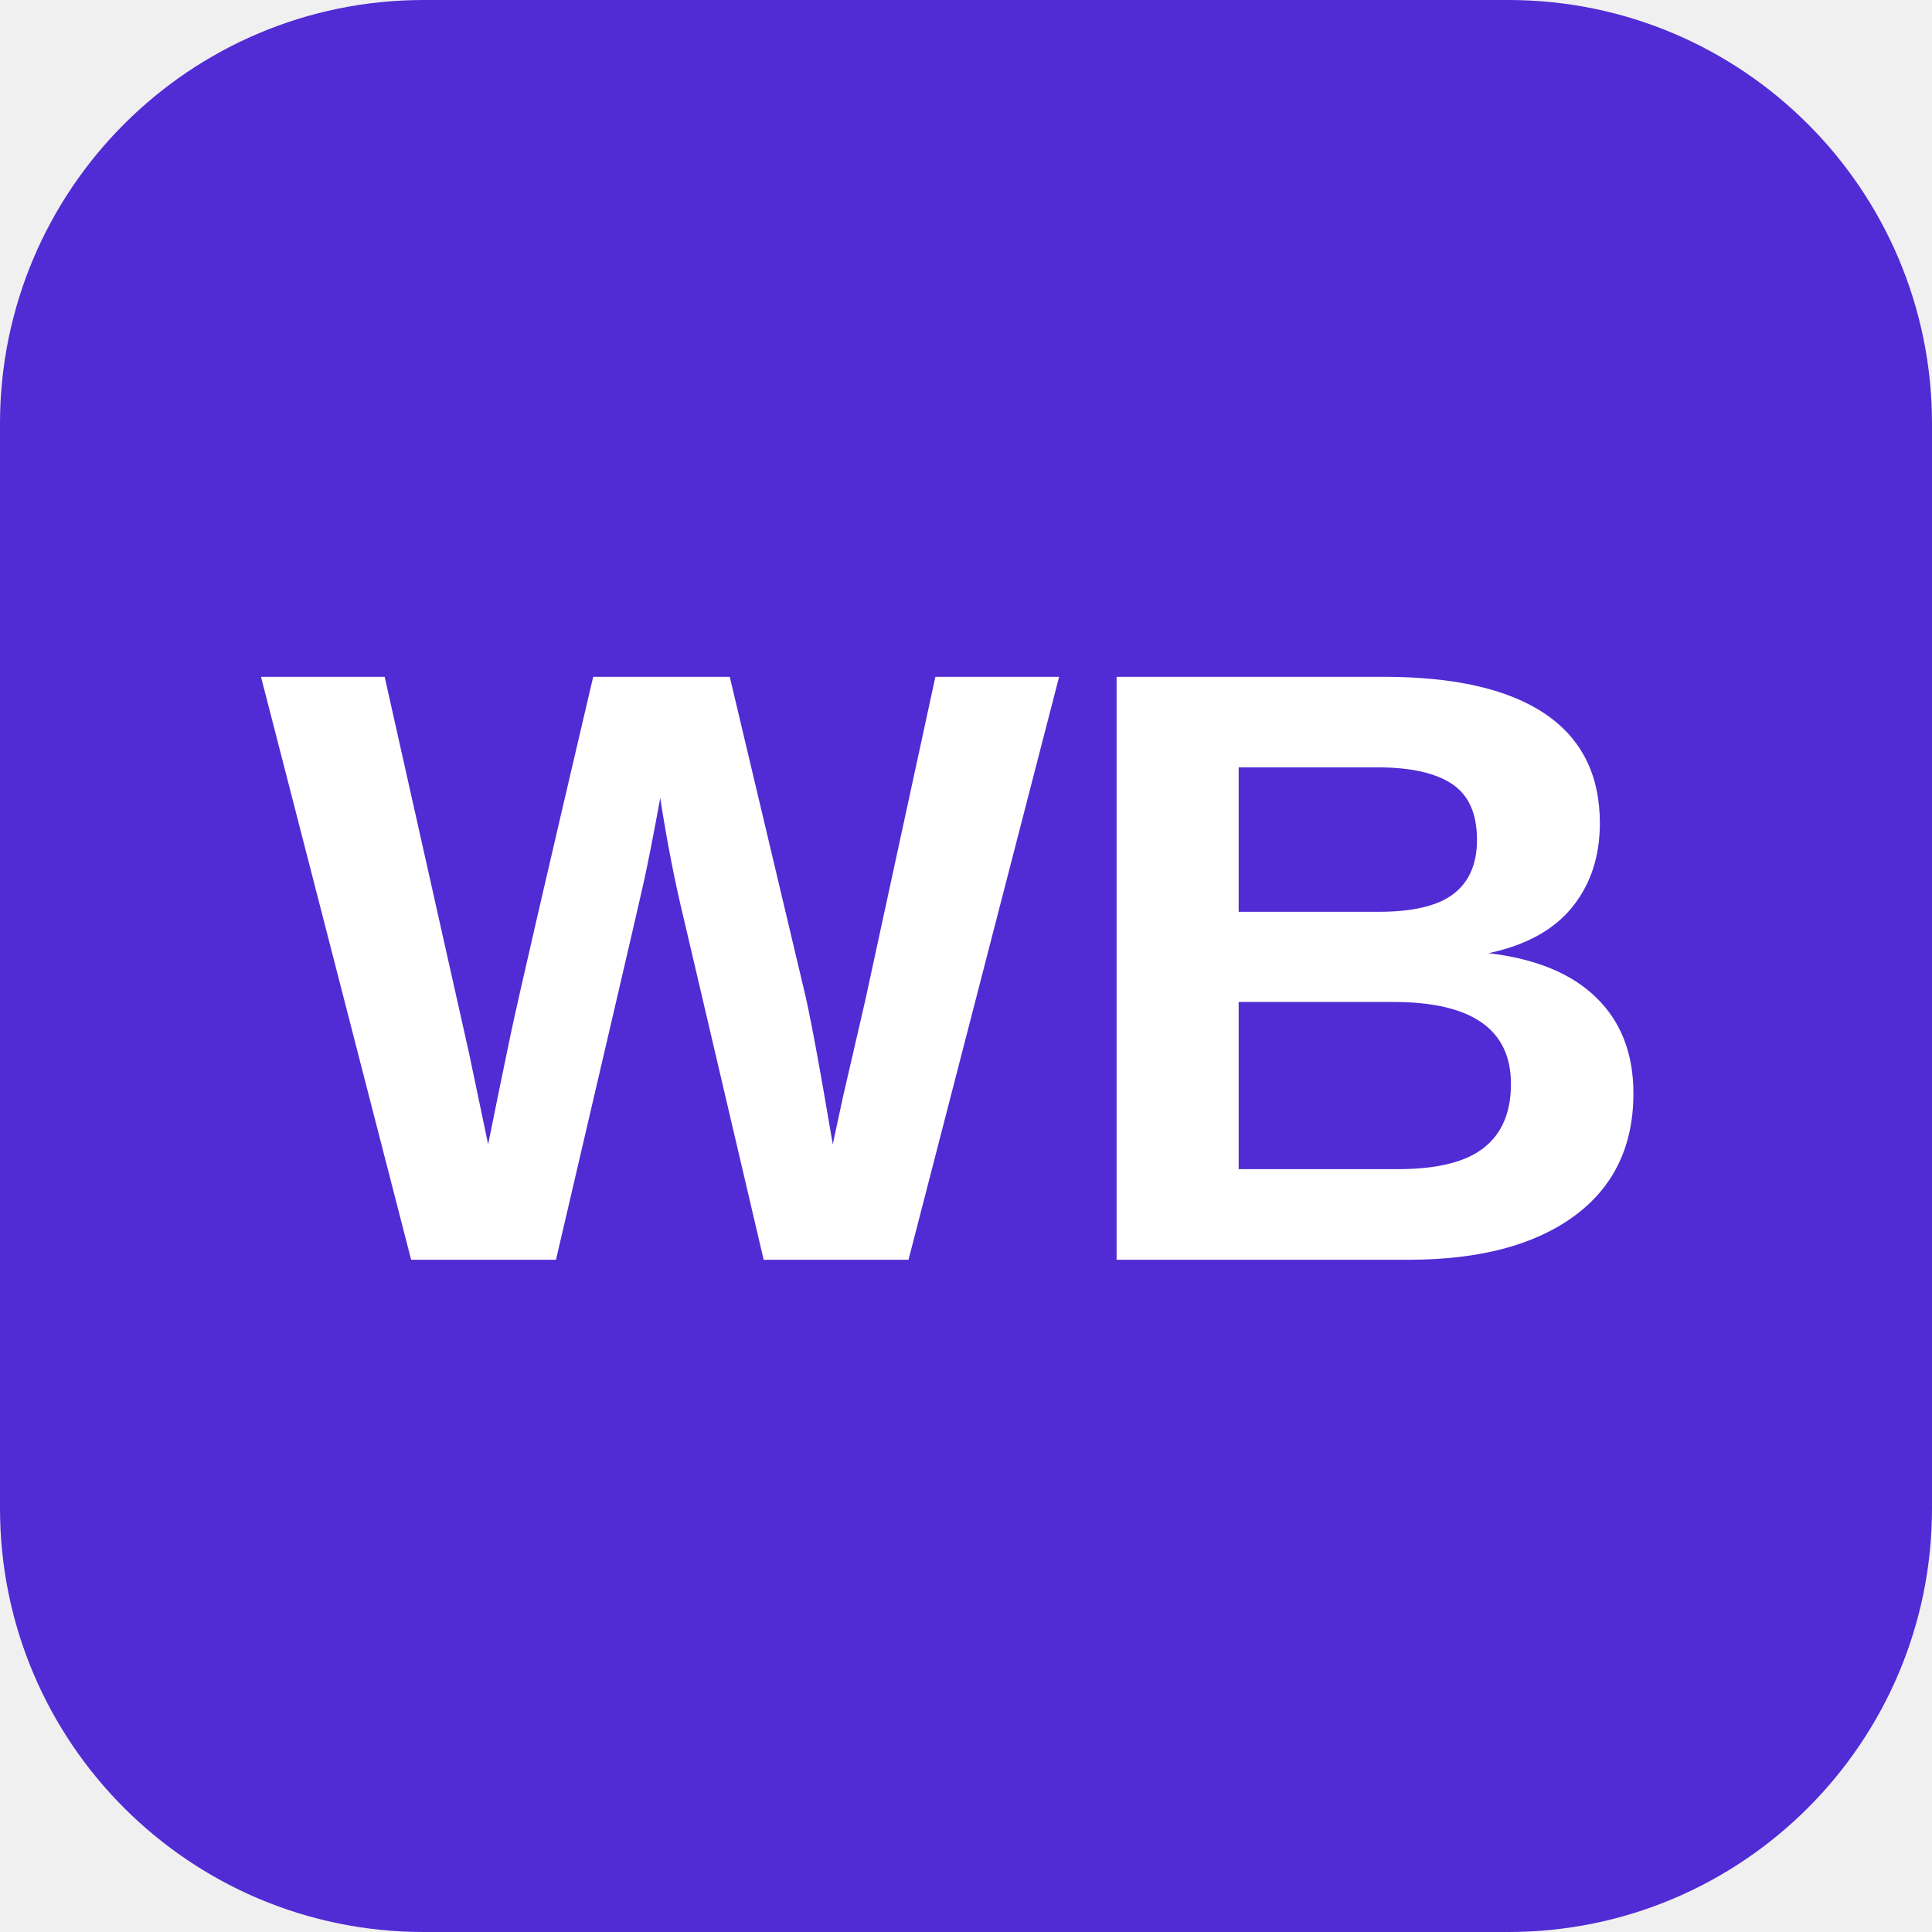
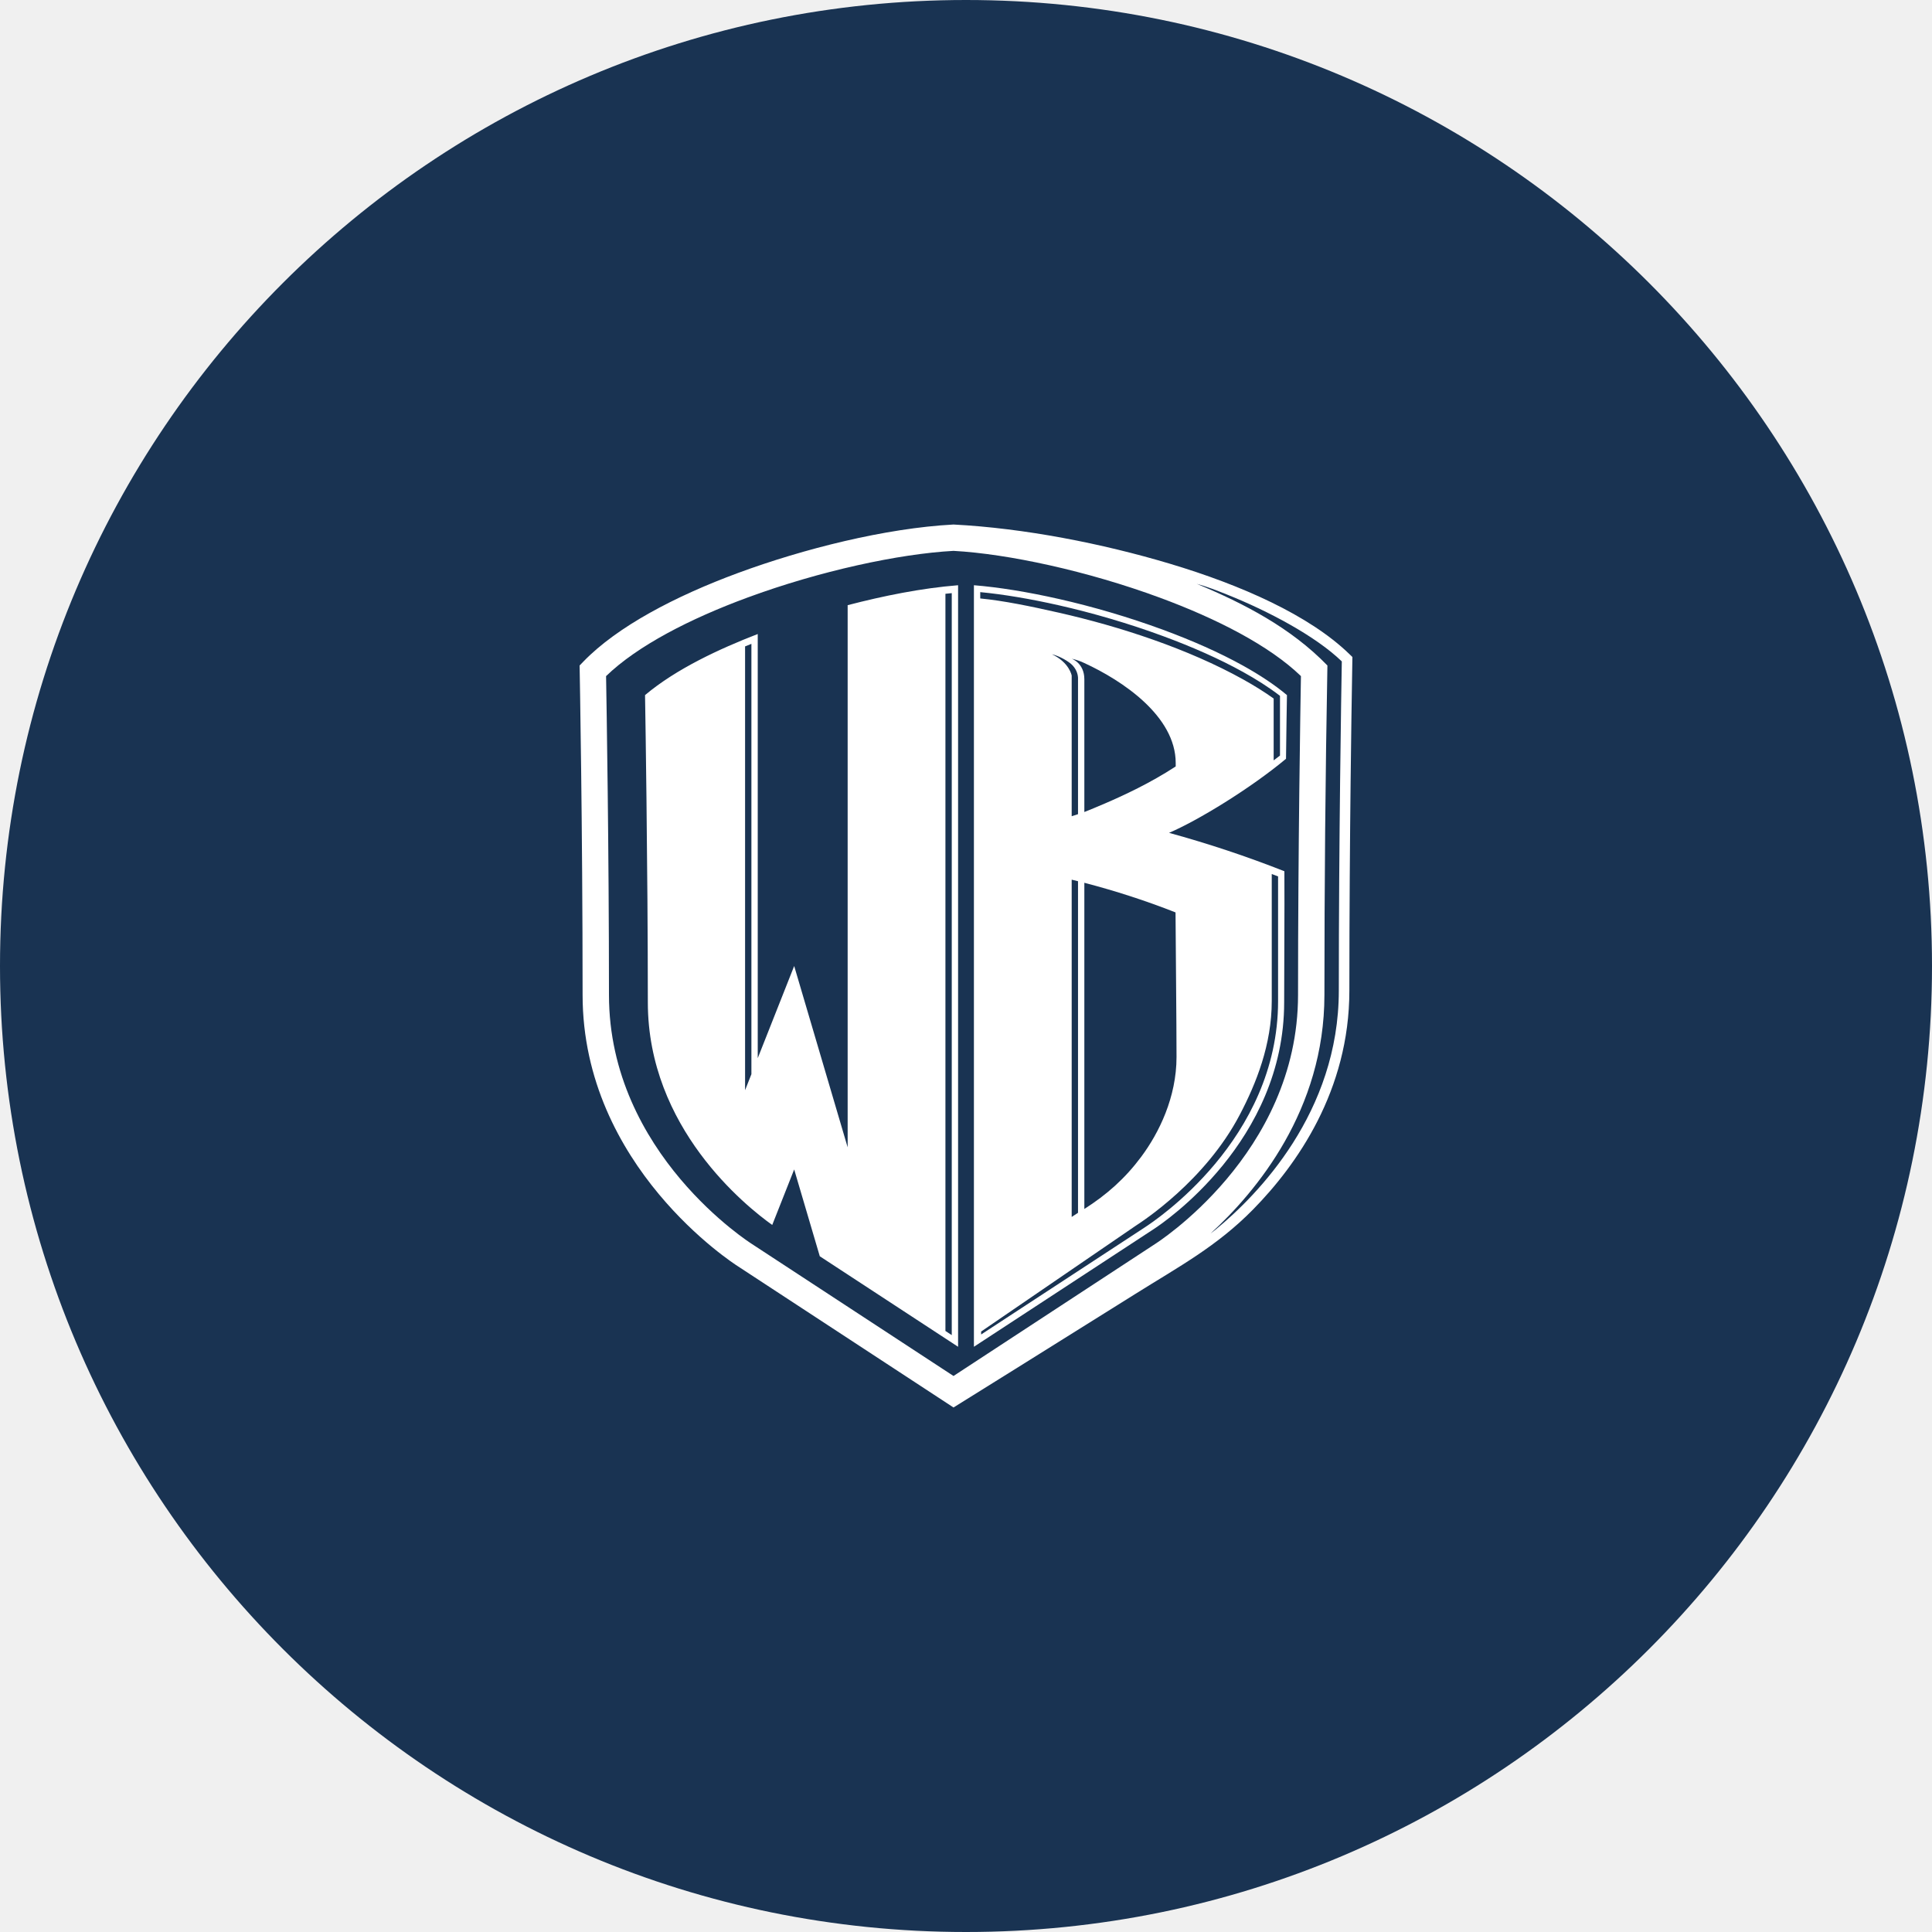
- <svg xmlns="http://www.w3.org/2000/svg" width="456" height="456">
-   <rect x="0" y="0" width="456" height="456" fill="#512BD4" rx="100" />
-   <text x="50%" y="50%" font-family="Arial, sans-serif" font-size="200" font-weight="bold" fill="white" text-anchor="middle" dominant-baseline="central">WB</text>
+ <svg xmlns="http://www.w3.org/2000/svg" viewBox="0 0 500 500" height="500" width="500" xml:space="preserve" id="svg2" version="1.1">
+   <defs id="defs6">
+     <clipPath id="clipPath20" clipPathUnits="userSpaceOnUse">
+       <path id="path18" d="M 0,0 H 841.89 V 595.275 H 0 Z" />
+     </clipPath>
+   </defs>
+   <circle style="fill:#193352;fill-opacity:1;stroke:none;stroke-width:1;stroke-opacity:1" id="path1088" cx="250" cy="250" r="250" />
+   <g id="g832" transform="matrix(0.7224251,0,0,0.7224251,69.39374,69.39374)" style="stroke-width:1.384">
+     <g transform="matrix(1.333333,0,0,-1.333333,364.9793,152.9567)" id="g26" style="stroke-width:1.384">
+       <path id="path28" style="fill:#ffffff;fill-opacity:1;fill-rule:evenodd;stroke:none;stroke-width:1.384" d="m 0,0 c -0.078,-4.708 -0.129,-6.96 -0.254,-17.107 -9.508,-7.929 -23.583,-16.546 -31.427,-19.898 10.525,-2.892 20.839,-6.313 30.99,-10.32 0.064,-11.746 -0.061,-23.487 -0.061,-35.233 0,-37.285 -32.226,-59.077 -34.973,-60.868 l -48.383,-31.661 V 29.522 c 6.623,-0.534 14.503,-1.805 22.881,-3.704 9.053,-2.053 18.694,-4.857 27.968,-8.278 7.77,-2.866 15.135,-6.11 21.474,-9.633 C -7.267,5.396 -3.261,2.747 0,0 m -4.087,-82.197 c 0,-11.732 -4.173,-22.118 -8.596,-30.559 -9.308,-17.762 -26.121,-28.623 -28.004,-29.851 l -41.482,-28.389 v -0.789 l 43.888,28.72 c 2.747,1.791 35.895,23.584 35.895,60.868 v 33.487 l -1.701,0.637 z m 0.514,81.277 v -16.614 c 0.571,0.421 1.139,0.853 1.701,1.293 v 16.045 c -3.116,2.393 -6.482,4.495 -9.913,6.402 -6.339,3.523 -13.704,6.767 -21.474,9.633 -9.274,3.421 -18.915,6.225 -27.968,8.278 -7.672,1.739 -14.927,2.952 -21.181,3.553 v -1.7 c 6.254,-0.602 13.509,-2.098 21.181,-3.837 16.441,-3.729 34.666,-9.699 49.442,-17.911 2.983,-1.658 5.742,-3.376 8.212,-5.142 m -54.266,6.173 v -37.795 c 0.564,0.181 1.131,0.366 1.701,0.555 V 4.707 c -0.04,0.49 -0.167,1.866 -1.429,3.247 -0.947,1.037 -3.491,2.54 -5.596,3.029 4.716,-2.22 5.324,-5.73 5.324,-5.73 m 1.701,-144.346 v 89.091 c -0.57,0.14 -1.14,0.279 -1.701,0.413 v -90.617 z m 1.7,88.671 v -87.641 c 6.043,3.845 10.956,8.207 15.286,14.026 4.792,6.44 9.481,15.986 9.481,26.817 0,8.814 -0.22,30.119 -0.267,38.833 -7.982,3.152 -16.197,5.796 -24.5,7.965 m 24.546,32.184 c 0,12.604 -14.354,22.169 -24.546,26.851 -1,0.509 -2.464,0.969 -3.401,1.168 0,0 3.401,-1.168 3.401,-5.51 V -31.41 c 1.475,0.586 3.374,1.363 5.582,2.317 5.053,2.182 12.085,5.431 18.964,9.926 0,0.301 0,0.608 0,0.929 M -172.469,0 c 0.091,-5.469 0.244,-15.378 0.387,-27.936 0.192,-16.792 0.365,-36.857 0.365,-54.622 0,-33.708 26.337,-54.751 33.421,-59.802 l 5.897,14.917 6.88,-23.328 37.158,-24.316 V 29.522 c -9.905,-0.798 -20.04,-2.852 -29.67,-5.358 V -121.5 l -14.368,48.717 -9.791,-24.765 V 16.414 C -152.376,12.473 -164.061,7.083 -172.469,0 m 28.578,-101.85 V 13.772 c -0.57,-0.227 -1.137,-0.455 -1.7,-0.686 v -119.238 z m 52.129,129.072 v -198.061 l 1.701,-1.114 V 27.396 c -0.567,-0.054 -1.134,-0.112 -1.701,-0.174" />
+     </g>
+     <g transform="matrix(1.333333,0,0,-1.333333,168.2867,357.568)" id="g30" style="stroke-width:1.384">
+       <path id="path32" style="fill:#ffffff;fill-opacity:1;fill-rule:nonzero;stroke:none;stroke-width:1.384" d="m 0,0 c -1.043,0.663 -41.727,26.756 -41.727,72.905 0,45.439 -0.776,86.927 -0.778,87.048 l -0.027,1.461 1.023,1.057 c 9.108,9.411 24.685,17.584 41.59,23.82 17.46,6.441 39.543,12.031 57.847,13 18.996,-0.985 39.932,-5.088 58.12,-10.528 19.258,-5.761 37.433,-13.839 48.168,-24.211 l 0.886,-0.855 c -0.198,-11.102 -0.352,-22.205 -0.479,-33.308 -0.176,-15.508 -0.336,-35.312 -0.336,-56.319 0,-26.891 -14.154,-46.867 -25.84,-58.777 C 128.653,5.313 118.536,-0.057 106.655,-7.511 85.867,-20.554 57.928,-37.939 57.928,-37.939 Z m 123.283,183.353 c 12.797,-5.31 25.384,-11.891 35.106,-21.939 -0.543,-29.49 -0.805,-59.015 -0.805,-88.509 0,-30.912 -18.253,-52.824 -30.62,-64.124 0.561,0.41 1.041,0.791 1.368,1.06 11.302,9.285 33.12,31.452 33.12,64.229 0,40.532 0.66,80.229 0.804,88.444 -7.093,6.853 -19.846,13.565 -30.75,17.925 -3.014,1.206 -5.553,2.194 -8.223,2.914 M 57.928,-29.477 112.011,5.935 c 0.11,0.071 38.486,24.19 38.486,66.97 0,39.256 0.64,77.703 0.779,85.66 -8.451,8.165 -22.552,15.407 -37.936,21.082 -19.453,7.176 -40.771,11.769 -55.412,12.566 -14.64,-0.797 -35.958,-5.39 -55.411,-12.566 -15.384,-5.675 -29.485,-12.917 -37.936,-21.082 0.139,-7.957 0.778,-46.404 0.778,-85.66 0,-42.78 38.377,-66.899 38.487,-66.97 z" />
+     </g>
+   </g>
</svg>
